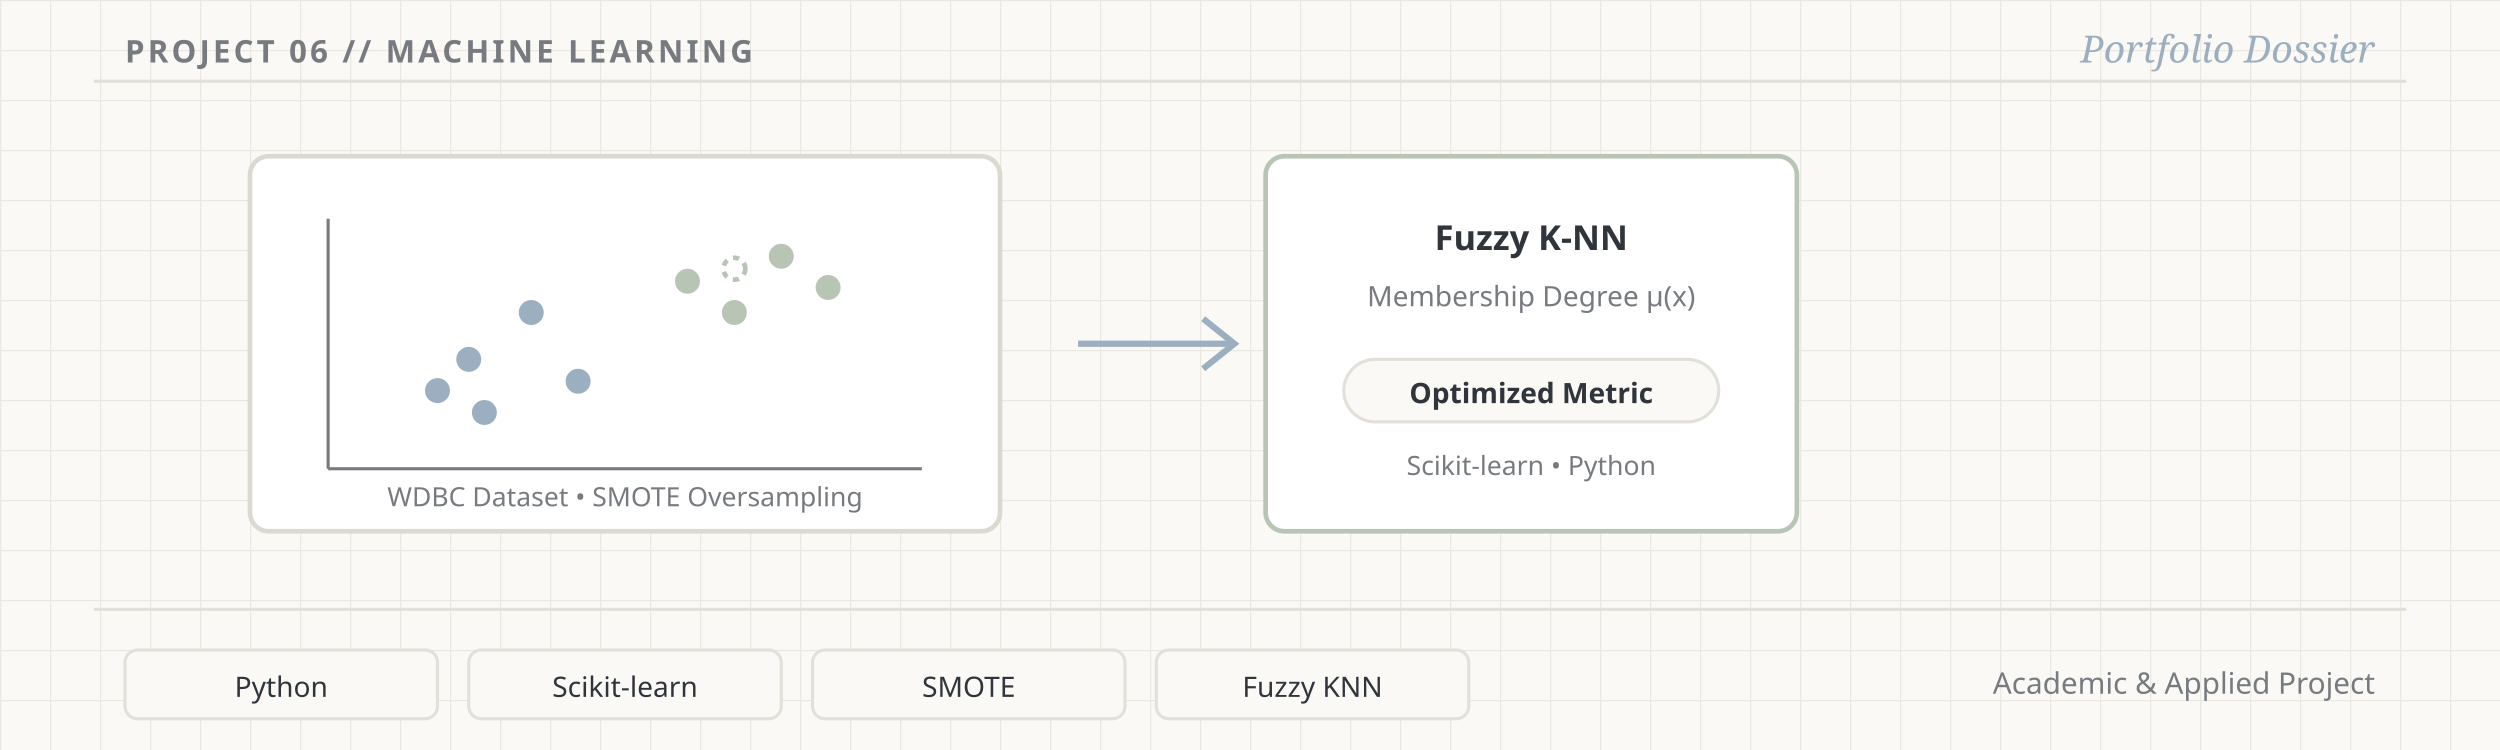
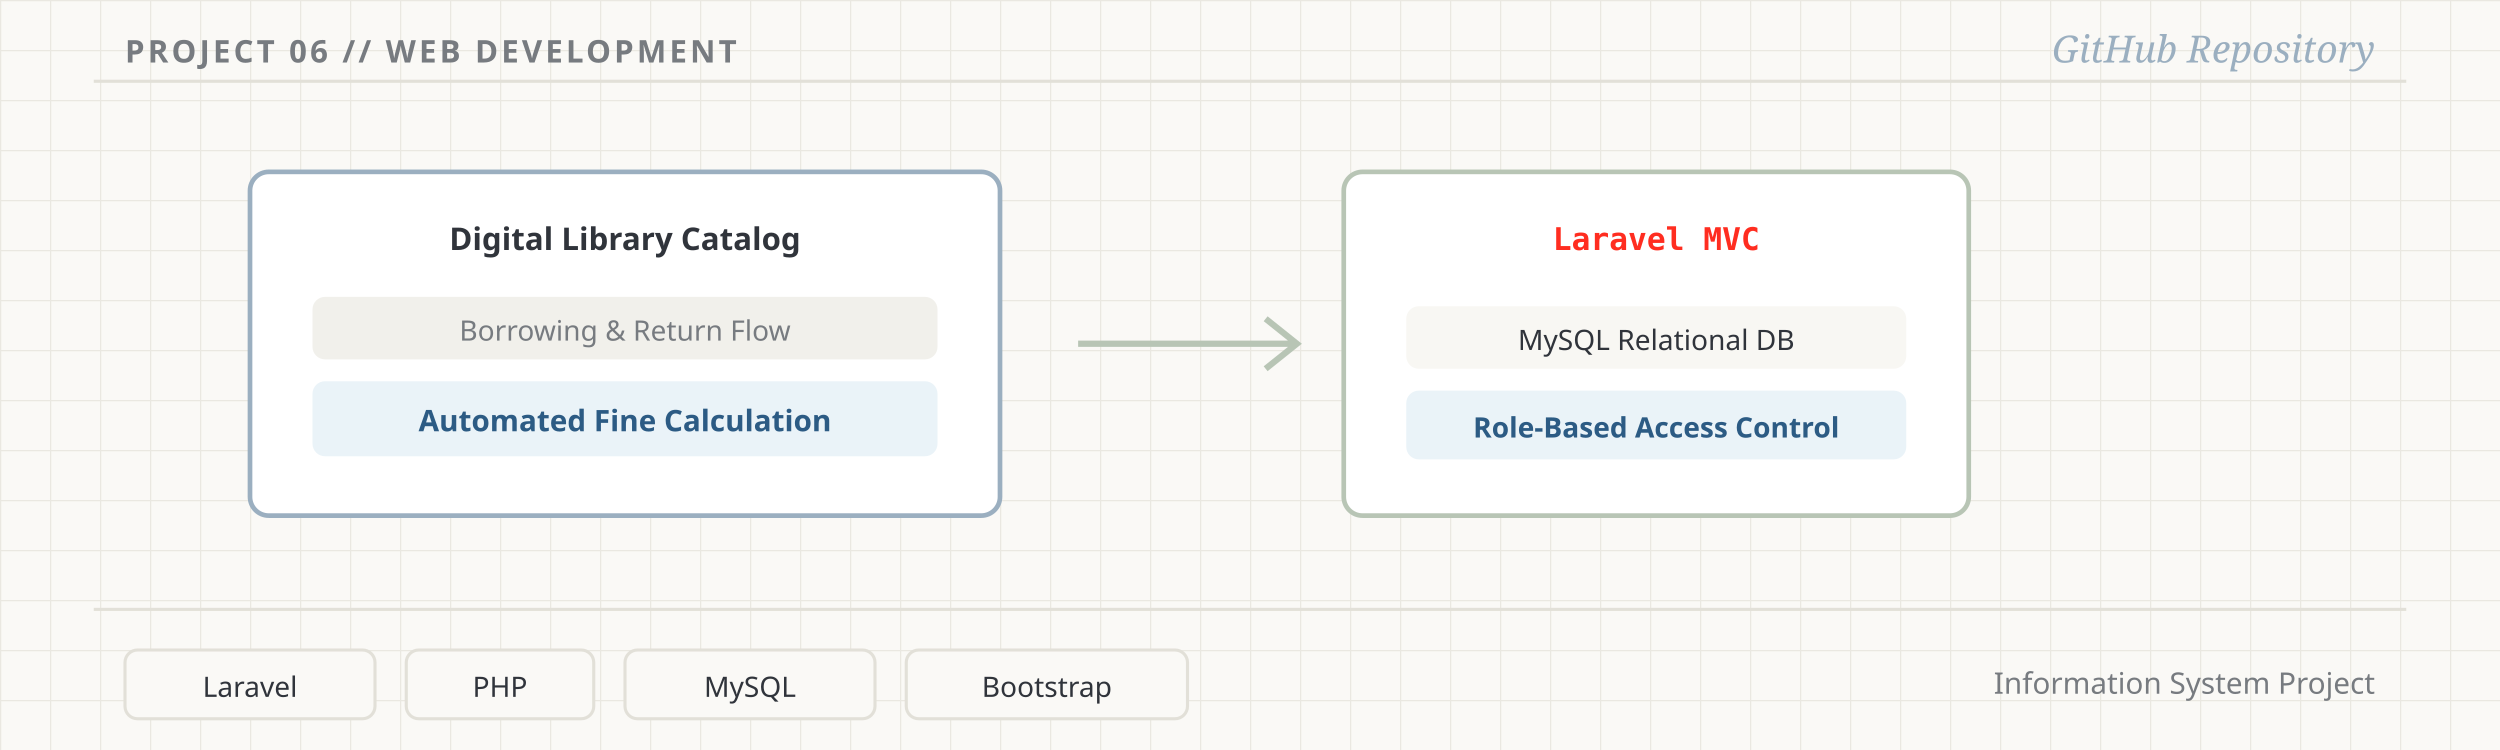
<svg xmlns="http://www.w3.org/2000/svg" viewBox="0 0 800 240" width="100%" height="100%">
  <defs>
    <pattern id="grid_06" width="16" height="16" patternUnits="userSpaceOnUse">
      <path d="M 16 0 L 0 0 0 16" fill="none" stroke="#EAE8E1" stroke-width="0.8" />
    </pattern>
  </defs>
  <rect width="800" height="240" fill="#FAF9F6" />
  <rect width="800" height="240" fill="url(#grid_06)" />
  <line x1="30" y1="26" x2="770" y2="26" stroke="#E2E0D8" stroke-width="1" />
-   <text x="40" y="20" font-family="'Plus Jakarta Sans', sans-serif" font-size="10" font-weight="600" fill="#777B80" letter-spacing="1">PROJECT 06 // MACHINE LEARNING</text>
-   <text x="760" y="20" text-anchor="end" font-family="'Newsreader', Georgia, serif" font-size="12" font-style="italic" fill="#9BAFC0">Portfolio Dossier</text>
+   <text x="40" y="20" font-family="'Plus Jakarta Sans', sans-serif" font-size="10" font-weight="600" fill="#777B80" letter-spacing="1">PROJECT 06 // WEB DEVELOPMENT</text>
+   <text x="760" y="20" text-anchor="end" font-family="'Newsreader', Georgia, serif" font-size="12" font-style="italic" fill="#9BAFC0">GitHub Repository</text>
  <g transform="translate(200, 110)">
-     <rect x="-120" y="-60" width="240" height="120" rx="6" fill="#FFFFFF" stroke="#DCD9D0" stroke-width="1.5" />
-     <line x1="-95" y1="40" x2="95" y2="40" stroke="#777B80" stroke-width="1" />
-     <line x1="-95" y1="40" x2="-95" y2="-40" stroke="#777B80" stroke-width="1" />
-     <circle cx="-60" cy="15" r="4" fill="#9BAFC0" />
-     <circle cx="-45" cy="22" r="4" fill="#9BAFC0" />
-     <circle cx="-50" cy="5" r="4" fill="#9BAFC0" />
-     <circle cx="-30" cy="-10" r="4" fill="#9BAFC0" />
-     <circle cx="-15" cy="12" r="4" fill="#9BAFC0" />
-     <circle cx="20" cy="-20" r="4" fill="#B8C5B5" />
-     <circle cx="35" cy="-10" r="4" fill="#B8C5B5" />
-     <circle cx="50" cy="-28" r="4" fill="#B8C5B5" />
-     <circle cx="65" cy="-18" r="4" fill="#B8C5B5" />
-     <circle cx="35" cy="-24" r="3.5" fill="none" stroke="#B8C5B5" stroke-dasharray="2,2" stroke-width="1.5" />
-     <text x="0" y="52" text-anchor="middle" font-family="sans-serif" font-size="8.5" fill="#777B80">WDBC Dataset • SMOTE Oversampling</text>
+     <rect x="-120" y="-55" width="240" height="110" rx="6" fill="#FFFFFF" stroke="#9BAFC0" stroke-width="1.5" />
+     <text x="0" y="-30" text-anchor="middle" font-family="sans-serif" font-size="10" font-weight="bold" fill="#30343B">Digital Library Catalog</text>
+     <rect x="-100" y="-15" width="200" height="20" rx="4" fill="#F1F0EB" />
+     <text x="0" y="-1" text-anchor="middle" font-family="sans-serif" font-size="9" fill="#777B80">Borrowing &amp; Return Flow</text>
+     <rect x="-100" y="12" width="200" height="24" rx="4" fill="#EAF3F8" />
+     <text x="0" y="28" text-anchor="middle" font-family="sans-serif" font-size="9.5" font-weight="bold" fill="#2C5B84">Automated Fine Calculation</text>
  </g>
-   <path d="M 345 110 L 395 110 M 385 102 L 395 110 L 385 118" stroke="#9BAFC0" stroke-width="2" fill="none" />
-   <g transform="translate(490, 110)">
-     <rect x="-85" y="-60" width="170" height="120" rx="6" fill="#FFFFFF" stroke="#B8C5B5" stroke-width="1.5" />
-     <text x="0" y="-30" text-anchor="middle" font-family="sans-serif" font-size="11" font-weight="bold" fill="#30343B">Fuzzy K-NN</text>
-     <text x="0" y="-12" text-anchor="middle" font-family="sans-serif" font-size="9" fill="#777B80">Membership Degree μ(x)</text>
-     <rect x="-60" y="5" width="120" height="20" rx="10" fill="#FAF9F6" stroke="#E2E0D8" />
-     <text x="0" y="19" text-anchor="middle" font-family="sans-serif" font-size="9" font-weight="600" fill="#30343B">Optimized Metric</text>
-     <text x="0" y="42" text-anchor="middle" font-family="sans-serif" font-size="8.5" fill="#777B80">Scikit-learn • Python</text>
+   <path d="M 345 110 L 415 110 M 405 102 L 415 110 L 405 118" stroke="#B8C5B5" stroke-width="2" fill="none" />
+   <g transform="translate(530, 110)">
+     <rect x="-100" y="-55" width="200" height="110" rx="6" fill="#FFFFFF" stroke="#B8C5B5" stroke-width="1.5" />
+     <text x="0" y="-30" text-anchor="middle" font-family="monospace" font-size="10" font-weight="bold" fill="#FF2D20">Laravel MVC</text>
+     <rect x="-80" y="-12" width="160" height="20" rx="4" fill="#F8F7F3" />
+     <text x="0" y="2" text-anchor="middle" font-family="sans-serif" font-size="9" fill="#30343B">MySQL Relational DB</text>
+     <rect x="-80" y="15" width="160" height="22" rx="4" fill="#EAF3F8" />
+     <text x="0" y="30" text-anchor="middle" font-family="sans-serif" font-size="9" font-weight="bold" fill="#2C5B84">Role-Based Access Control</text>
  </g>
  <line x1="30" y1="195" x2="770" y2="195" stroke="#E2E0D8" stroke-width="1" />
  <g transform="translate(40, 208)">
-     <rect x="0" y="0" width="100" height="22" rx="4" fill="#FAF9F6" stroke="#E2E0D8" />
-     <text x="50" y="15" text-anchor="middle" font-family="'Plus Jakarta Sans', sans-serif" font-size="9" font-weight="500" fill="#30343B">Python</text>
+     <rect x="0" y="0" width="80" height="22" rx="4" fill="#FAF9F6" stroke="#E2E0D8" />
+     <text x="40" y="15" text-anchor="middle" font-family="sans-serif" font-size="9" fill="#30343B">Laravel</text>
  </g>
-   <g transform="translate(150, 208)">
-     <rect x="0" y="0" width="100" height="22" rx="4" fill="#FAF9F6" stroke="#E2E0D8" />
-     <text x="50" y="15" text-anchor="middle" font-family="'Plus Jakarta Sans', sans-serif" font-size="9" font-weight="500" fill="#30343B">Scikit-learn</text>
+   <g transform="translate(130, 208)">
+     <rect x="0" y="0" width="60" height="22" rx="4" fill="#FAF9F6" stroke="#E2E0D8" />
+     <text x="30" y="15" text-anchor="middle" font-family="sans-serif" font-size="9" fill="#30343B">PHP</text>
  </g>
-   <g transform="translate(260, 208)">
-     <rect x="0" y="0" width="100" height="22" rx="4" fill="#FAF9F6" stroke="#E2E0D8" />
-     <text x="50" y="15" text-anchor="middle" font-family="'Plus Jakarta Sans', sans-serif" font-size="9" font-weight="500" fill="#30343B">SMOTE</text>
+   <g transform="translate(200, 208)">
+     <rect x="0" y="0" width="80" height="22" rx="4" fill="#FAF9F6" stroke="#E2E0D8" />
+     <text x="40" y="15" text-anchor="middle" font-family="sans-serif" font-size="9" fill="#30343B">MySQL</text>
  </g>
-   <g transform="translate(370, 208)">
-     <rect x="0" y="0" width="100" height="22" rx="4" fill="#FAF9F6" stroke="#E2E0D8" />
-     <text x="50" y="15" text-anchor="middle" font-family="'Plus Jakarta Sans', sans-serif" font-size="9" font-weight="500" fill="#30343B">Fuzzy KNN</text>
+   <g transform="translate(290, 208)">
+     <rect x="0" y="0" width="90" height="22" rx="4" fill="#FAF9F6" stroke="#E2E0D8" />
+     <text x="45" y="15" text-anchor="middle" font-family="sans-serif" font-size="9" fill="#30343B">Bootstrap</text>
  </g>
-   <text x="760" y="222" text-anchor="end" font-family="'Plus Jakarta Sans', sans-serif" font-size="9.5" fill="#777B80">Academic &amp; Applied Project</text>
+   <text x="760" y="222" text-anchor="end" font-family="sans-serif" font-size="9.5" fill="#777B80">Information System Project</text>
</svg>
